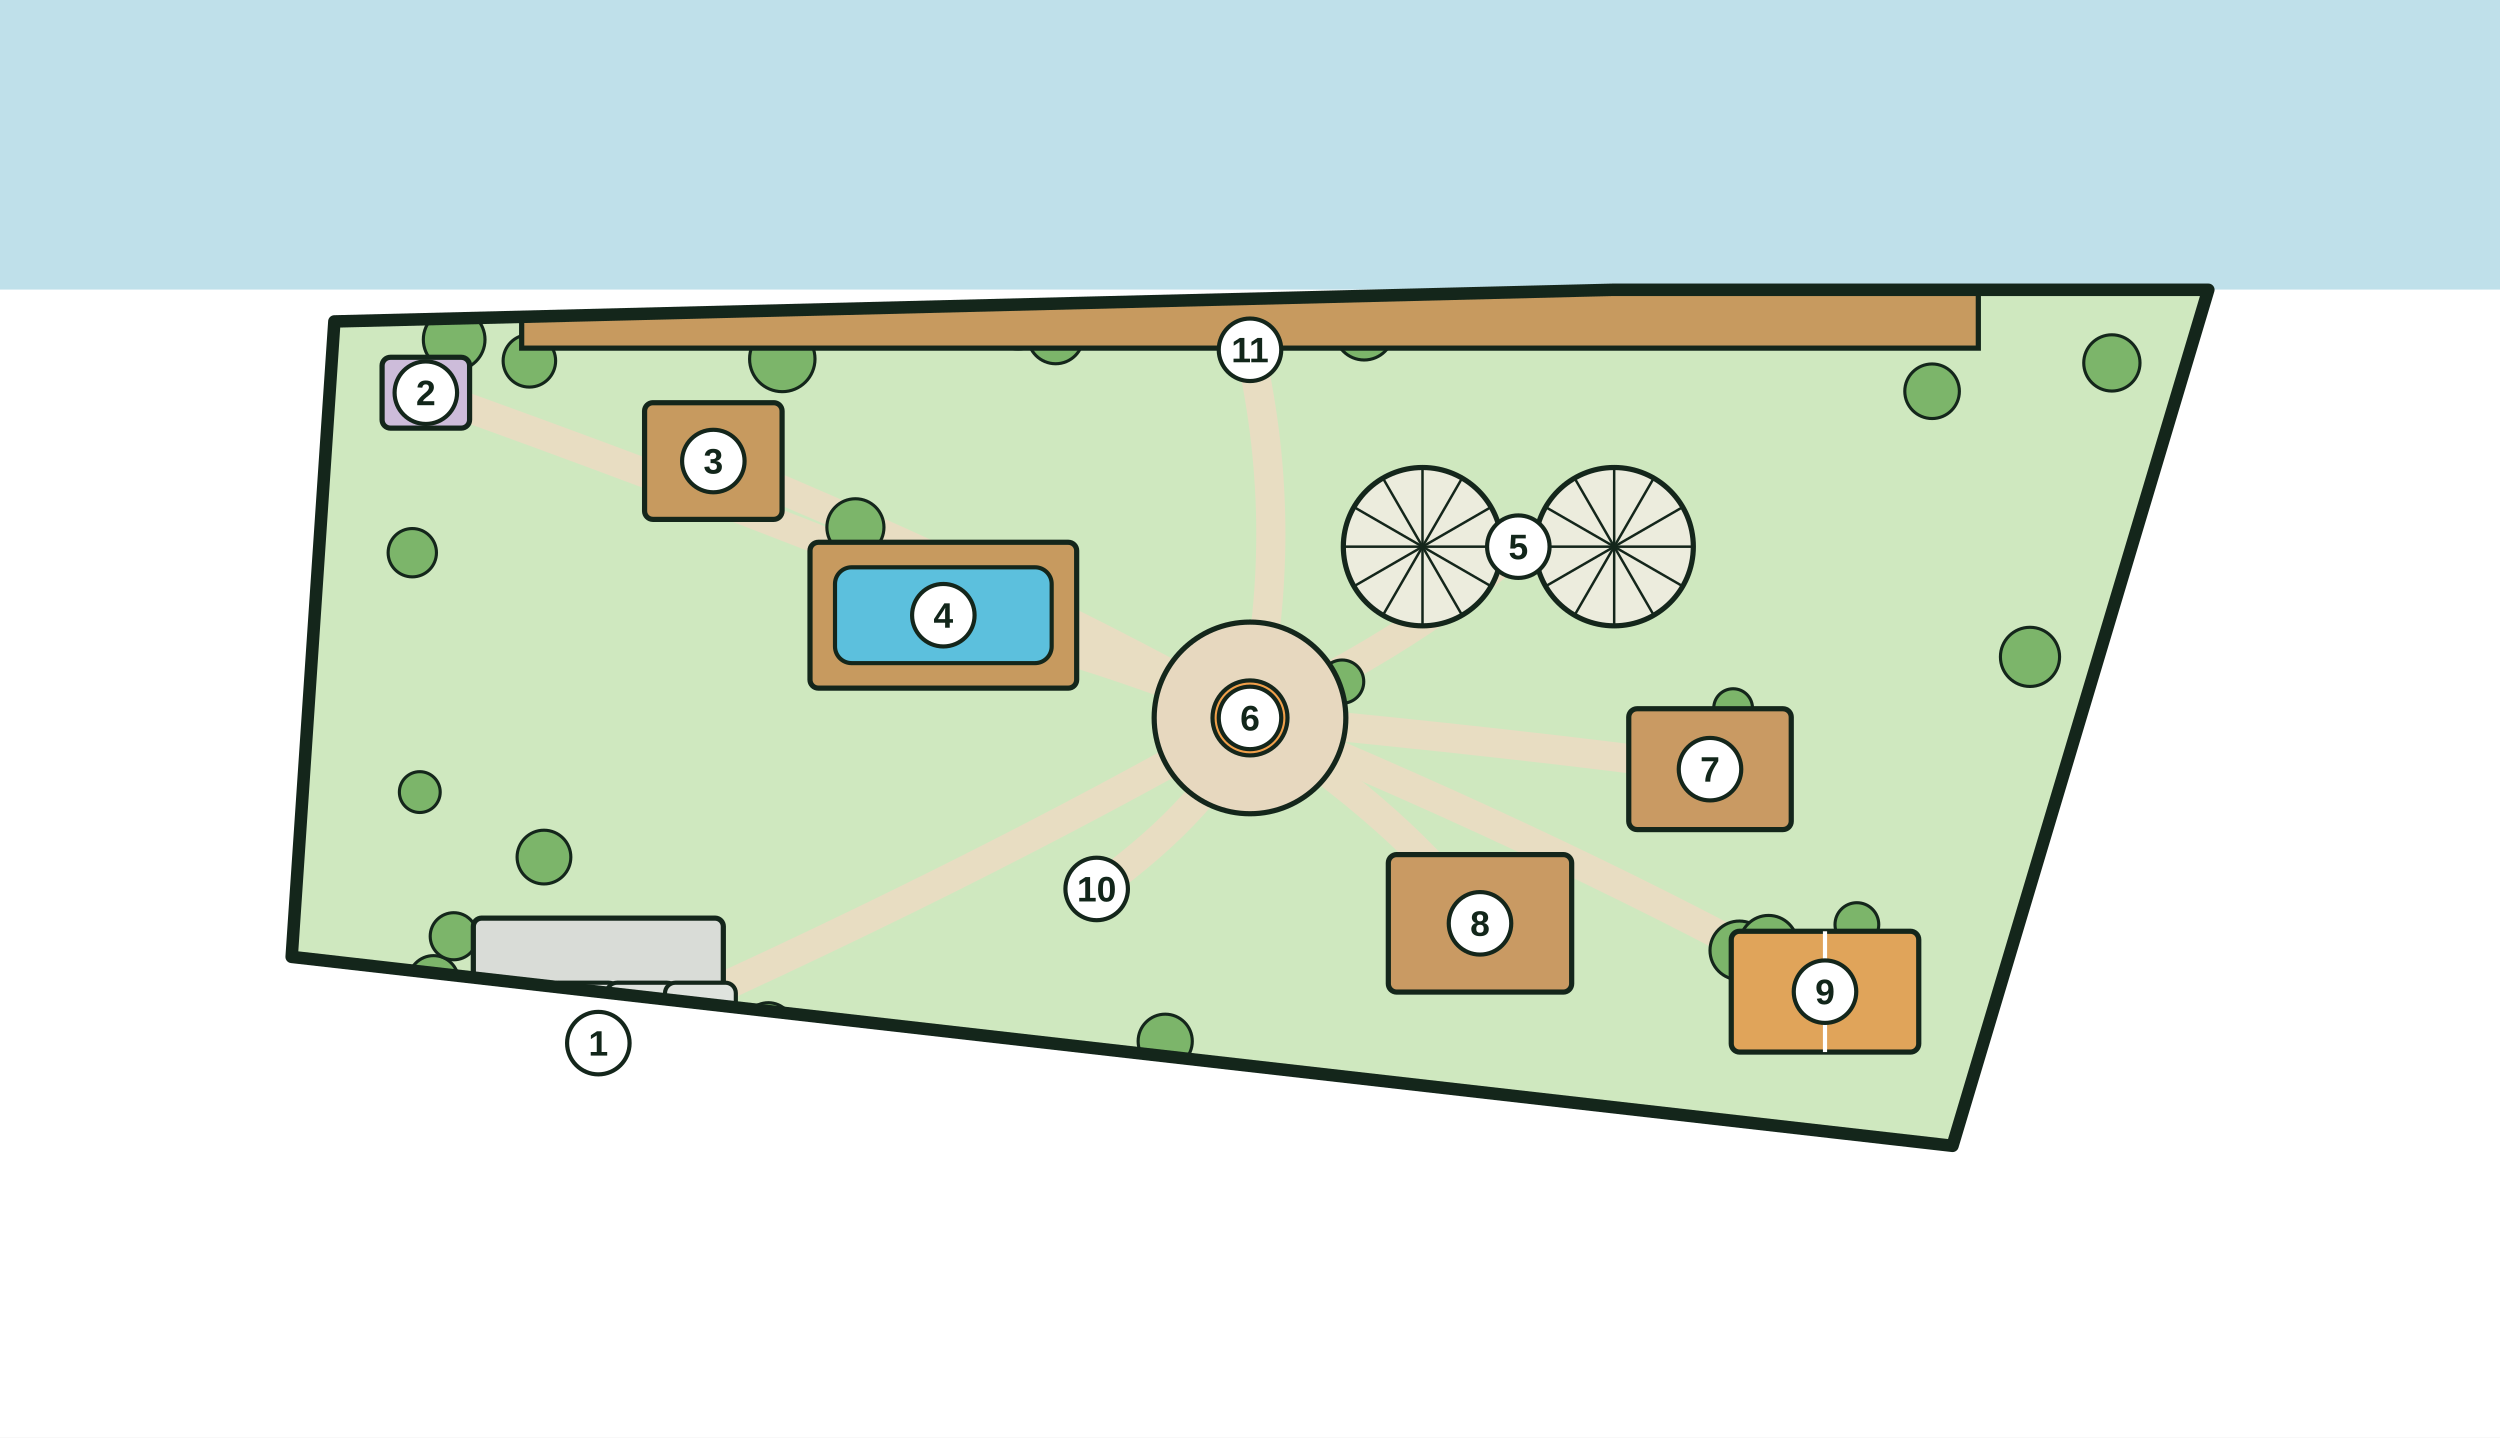
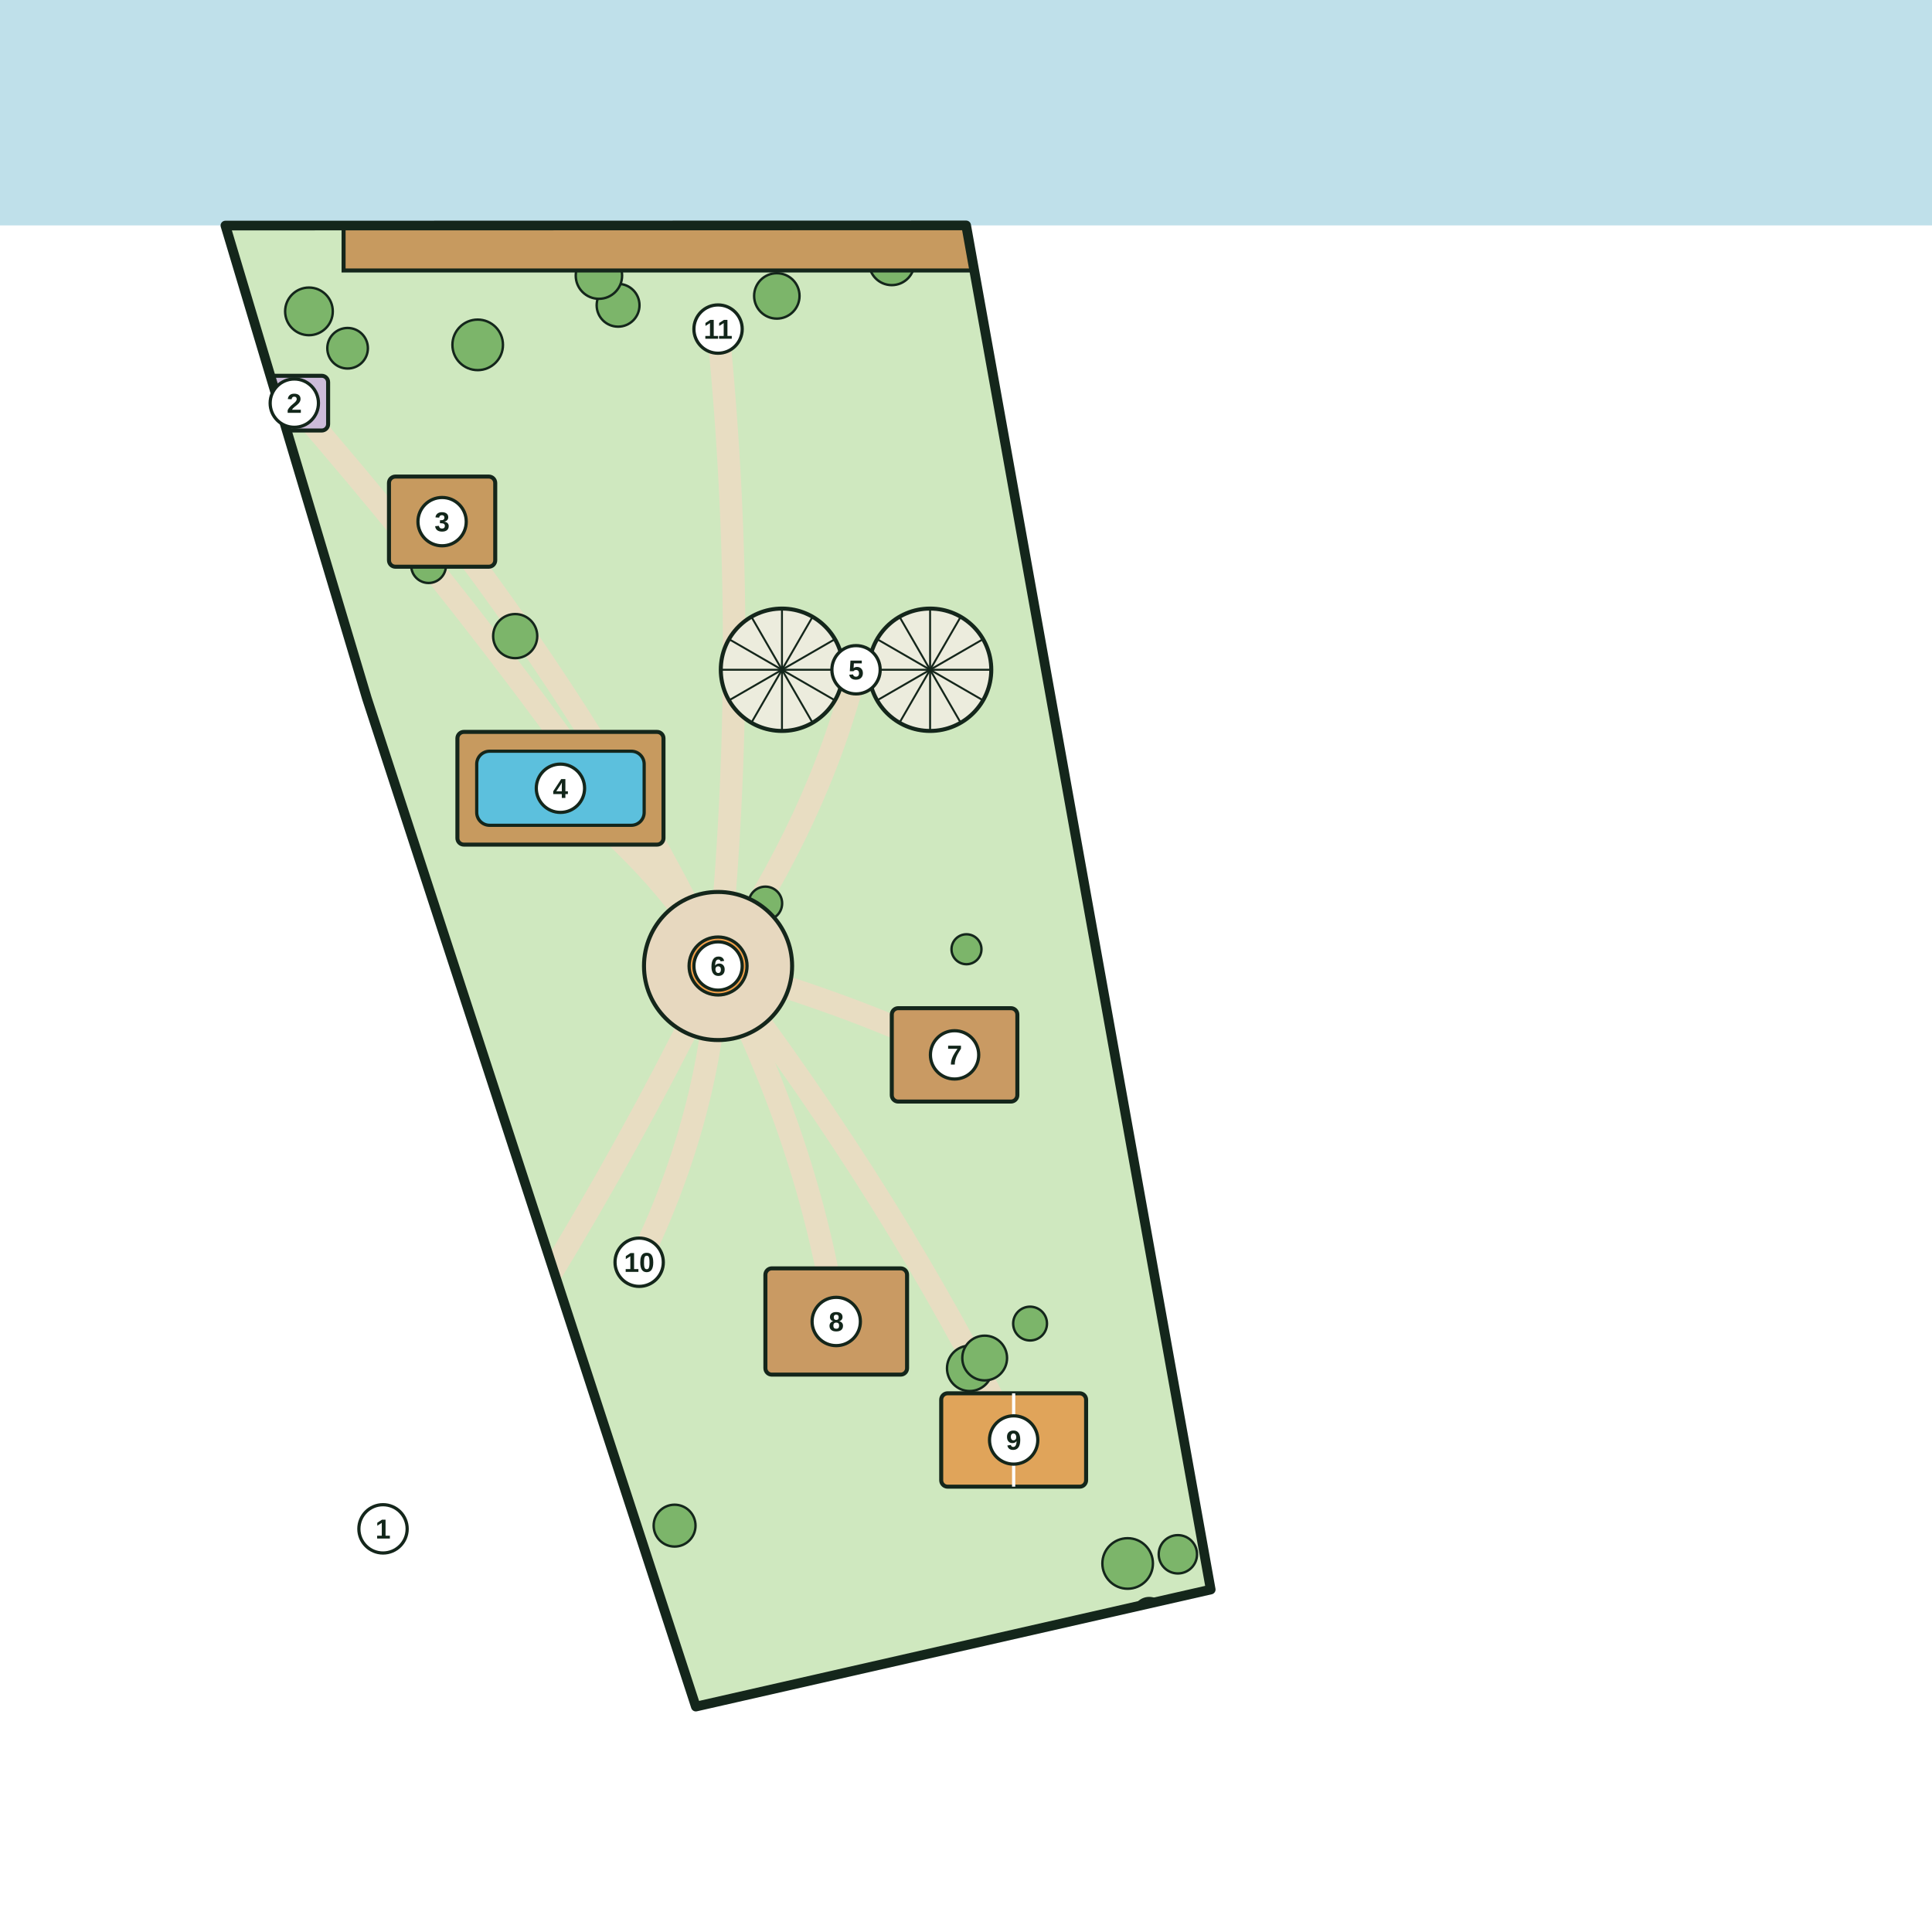
- <svg xmlns="http://www.w3.org/2000/svg" width="1200" height="690" viewBox="0 0 1200 690" font-family="Arial, sans-serif">
-   <rect width="1200" height="690" fill="#ffffff" />
-   <rect x="0" y="0" width="1200" height="139" fill="#bfe0ea" />
+ <svg xmlns="http://www.w3.org/2000/svg" width="1200" height="1200" viewBox="0 0 1200 1200" font-family="Arial, sans-serif">
+   <rect width="1200" height="1200" fill="#ffffff" />
+   <rect x="0" y="0" width="1200" height="140" fill="#bfe0ea" />
  <clipPath id="lot">
-     <polygon points="774.3,139.1 1060.0,139.1 937.2,550.0 140.0,459.3 160.5,154.3" />
+     <polygon points="752.0,987.3 432.2,1060.0 227.9,433.8 140.0,140.1 600.1,140.0" />
  </clipPath>
-   <polygon points="774.3,139.1 1060.0,139.1 937.2,550.0 140.0,459.3 160.5,154.3" fill="#cfe8bf" />
+   <polygon points="752.0,987.3 432.2,1060.0 227.9,433.8 140.0,140.1 600.1,140.0" fill="#cfe8bf" />
  <g clip-path="url(#lot)">
-     <path d="M600.0,344.6 Q463.6,422.6 287.2,500.7" stroke="#e8ddc2" stroke-width="14" fill="none" stroke-linecap="round" />
-     <path d="M600.0,344.6 Q422.2,266.5 204.4,188.5" stroke="#e8ddc2" stroke-width="14" fill="none" stroke-linecap="round" />
-     <path d="M600.0,344.6 Q491.2,282.9 342.4,221.3" stroke="#e8ddc2" stroke-width="14" fill="none" stroke-linecap="round" />
-     <path d="M600.0,344.6 Q546.4,319.9 452.8,295.3" stroke="#e8ddc2" stroke-width="14" fill="none" stroke-linecap="round" />
-     <path d="M600.0,344.6 Q684.4,303.5 728.8,262.4" stroke="#e8ddc2" stroke-width="14" fill="none" stroke-linecap="round" />
-     <path d="M600.0,344.6 Q620.0,344.6 600.0,344.6" stroke="#e8ddc2" stroke-width="14" fill="none" stroke-linecap="round" />
-     <path d="M600.0,344.6 Q730.4,356.9 820.8,369.2" stroke="#e8ddc2" stroke-width="14" fill="none" stroke-linecap="round" />
-     <path d="M600.0,344.6 Q675.2,393.9 710.4,443.2" stroke="#e8ddc2" stroke-width="14" fill="none" stroke-linecap="round" />
-     <path d="M600.0,344.6 Q758.0,410.3 876.0,476.0" stroke="#e8ddc2" stroke-width="14" fill="none" stroke-linecap="round" />
-     <path d="M600.0,344.6 Q583.2,385.7 526.4,426.7" stroke="#e8ddc2" stroke-width="14" fill="none" stroke-linecap="round" />
-     <path d="M600.0,344.6 Q620.0,256.2 600.0,167.9" stroke="#e8ddc2" stroke-width="14" fill="none" stroke-linecap="round" />
-     <circle cx="201.5" cy="380.2" r="9.8" fill="#7cb56a" stroke="#14261b" stroke-width="1.5" />
-     <circle cx="831.9" cy="339.9" r="9.3" fill="#7cb56a" stroke="#14261b" stroke-width="1.5" />
-     <circle cx="368.8" cy="493.3" r="12.0" fill="#7cb56a" stroke="#14261b" stroke-width="1.5" />
-     <circle cx="506.7" cy="161.3" r="13.3" fill="#7cb56a" stroke="#14261b" stroke-width="1.5" />
-     <circle cx="329.8" cy="233.5" r="10.8" fill="#7cb56a" stroke="#14261b" stroke-width="1.5" />
-     <circle cx="488.7" cy="153.1" r="14.4" fill="#7cb56a" stroke="#14261b" stroke-width="1.5" />
-     <circle cx="644.2" cy="327.2" r="10.4" fill="#7cb56a" stroke="#14261b" stroke-width="1.5" />
-     <circle cx="218.0" cy="163.0" r="14.8" fill="#7cb56a" stroke="#14261b" stroke-width="1.5" />
-     <circle cx="197.9" cy="265.3" r="11.6" fill="#7cb56a" stroke="#14261b" stroke-width="1.5" />
-     <circle cx="208.1" cy="470.7" r="12.0" fill="#7cb56a" stroke="#14261b" stroke-width="1.5" />
-     <circle cx="1029.3" cy="507.8" r="11.9" fill="#7cb56a" stroke="#14261b" stroke-width="1.5" />
-     <circle cx="375.5" cy="172.3" r="15.7" fill="#7cb56a" stroke="#14261b" stroke-width="1.5" />
-     <circle cx="762.2" cy="149.4" r="14.1" fill="#7cb56a" stroke="#14261b" stroke-width="1.5" />
-     <circle cx="559.3" cy="499.8" r="13.0" fill="#7cb56a" stroke="#14261b" stroke-width="1.5" />
-     <circle cx="974.4" cy="315.3" r="14.2" fill="#7cb56a" stroke="#14261b" stroke-width="1.5" />
-     <circle cx="486.7" cy="539.0" r="12.6" fill="#7cb56a" stroke="#14261b" stroke-width="1.5" />
-     <circle cx="1013.7" cy="174.2" r="13.5" fill="#7cb56a" stroke="#14261b" stroke-width="1.5" />
-     <circle cx="147.7" cy="536.3" r="9.5" fill="#7cb56a" stroke="#14261b" stroke-width="1.5" />
-     <circle cx="554.3" cy="144.3" r="15.3" fill="#7cb56a" stroke="#14261b" stroke-width="1.5" />
-     <circle cx="654.8" cy="158.7" r="14.1" fill="#7cb56a" stroke="#14261b" stroke-width="1.5" />
-     <circle cx="891.3" cy="443.8" r="10.5" fill="#7cb56a" stroke="#14261b" stroke-width="1.5" />
-     <circle cx="927.4" cy="187.8" r="13.1" fill="#7cb56a" stroke="#14261b" stroke-width="1.5" />
-     <circle cx="337.1" cy="502.6" r="9.3" fill="#7cb56a" stroke="#14261b" stroke-width="1.5" />
-     <circle cx="254.1" cy="173.2" r="12.6" fill="#7cb56a" stroke="#14261b" stroke-width="1.5" />
-     <circle cx="1028.7" cy="340.5" r="10.9" fill="#7cb56a" stroke="#14261b" stroke-width="1.5" />
-     <circle cx="410.6" cy="253.1" r="13.7" fill="#7cb56a" stroke="#14261b" stroke-width="1.5" />
-     <circle cx="324.4" cy="498.4" r="14.8" fill="#7cb56a" stroke="#14261b" stroke-width="1.5" />
-     <circle cx="834.9" cy="456.2" r="14.1" fill="#7cb56a" stroke="#14261b" stroke-width="1.5" />
-     <circle cx="982.4" cy="510.3" r="15.7" fill="#7cb56a" stroke="#14261b" stroke-width="1.5" />
-     <circle cx="848.9" cy="453.3" r="13.9" fill="#7cb56a" stroke="#14261b" stroke-width="1.5" />
-     <circle cx="261.1" cy="411.4" r="12.9" fill="#7cb56a" stroke="#14261b" stroke-width="1.5" />
-     <circle cx="1002.6" cy="524.2" r="9.5" fill="#7cb56a" stroke="#14261b" stroke-width="1.5" />
-     <circle cx="217.8" cy="449.4" r="11.3" fill="#7cb56a" stroke="#14261b" stroke-width="1.5" />
-     <circle cx="220.5" cy="523.8" r="12.2" fill="#7cb56a" stroke="#14261b" stroke-width="1.5" />
-     <rect x="250.4" y="137.1" width="699.2" height="30" fill="#c79a5f" stroke="#14261b" stroke-width="2.5" />
-     <rect x="227.2" y="440.7" width="120.0" height="120.0" rx="4" fill="#d9dcd7" stroke="#14261b" stroke-width="2.5" />
-     <rect x="235.2" y="471.7" width="34" height="58" rx="5" fill="#dfe3de" stroke="#14261b" stroke-width="2" />
-     <rect x="263.2" y="471.7" width="34" height="58" rx="5" fill="#dfe3de" stroke="#14261b" stroke-width="2" />
-     <rect x="291.2" y="471.7" width="34" height="58" rx="5" fill="#dfe3de" stroke="#14261b" stroke-width="2" />
-     <rect x="319.2" y="471.7" width="34" height="58" rx="5" fill="#dfe3de" stroke="#14261b" stroke-width="2" />
-     <rect x="388.8" y="260.3" width="128.0" height="70.0" rx="4" fill="#c79a5f" stroke="#14261b" stroke-width="2.5" />
-     <rect x="400.8" y="272.3" width="104" height="46" rx="8" fill="#5cc0dd" stroke="#14261b" stroke-width="2" />
-     <circle cx="682.8" cy="262.4" r="38" fill="#ececdd" stroke="#14261b" stroke-width="2.5" />
-     <line x1="682.8" y1="262.4" x2="720.8" y2="262.4" stroke="#14261b" stroke-width="1.2" />
-     <line x1="682.8" y1="262.4" x2="715.7" y2="281.4" stroke="#14261b" stroke-width="1.2" />
-     <line x1="682.8" y1="262.4" x2="701.8" y2="295.3" stroke="#14261b" stroke-width="1.2" />
-     <line x1="682.8" y1="262.4" x2="682.8" y2="300.4" stroke="#14261b" stroke-width="1.2" />
-     <line x1="682.8" y1="262.4" x2="663.8" y2="295.3" stroke="#14261b" stroke-width="1.2" />
-     <line x1="682.8" y1="262.4" x2="649.9" y2="281.4" stroke="#14261b" stroke-width="1.2" />
-     <line x1="682.8" y1="262.4" x2="644.8" y2="262.4" stroke="#14261b" stroke-width="1.2" />
-     <line x1="682.8" y1="262.4" x2="649.9" y2="243.4" stroke="#14261b" stroke-width="1.2" />
-     <line x1="682.8" y1="262.4" x2="663.8" y2="229.5" stroke="#14261b" stroke-width="1.2" />
-     <line x1="682.8" y1="262.4" x2="682.8" y2="224.4" stroke="#14261b" stroke-width="1.2" />
-     <line x1="682.8" y1="262.4" x2="701.8" y2="229.5" stroke="#14261b" stroke-width="1.2" />
-     <line x1="682.8" y1="262.4" x2="715.7" y2="243.4" stroke="#14261b" stroke-width="1.2" />
-     <circle cx="774.8" cy="262.4" r="38" fill="#ececdd" stroke="#14261b" stroke-width="2.5" />
-     <line x1="774.8" y1="262.4" x2="812.8" y2="262.4" stroke="#14261b" stroke-width="1.2" />
-     <line x1="774.8" y1="262.4" x2="807.7" y2="281.4" stroke="#14261b" stroke-width="1.2" />
-     <line x1="774.8" y1="262.4" x2="793.8" y2="295.3" stroke="#14261b" stroke-width="1.2" />
-     <line x1="774.8" y1="262.4" x2="774.8" y2="300.4" stroke="#14261b" stroke-width="1.2" />
-     <line x1="774.8" y1="262.4" x2="755.8" y2="295.3" stroke="#14261b" stroke-width="1.2" />
-     <line x1="774.8" y1="262.4" x2="741.9" y2="281.4" stroke="#14261b" stroke-width="1.2" />
-     <line x1="774.8" y1="262.4" x2="736.8" y2="262.4" stroke="#14261b" stroke-width="1.2" />
-     <line x1="774.8" y1="262.4" x2="741.9" y2="243.4" stroke="#14261b" stroke-width="1.2" />
-     <line x1="774.8" y1="262.4" x2="755.8" y2="229.5" stroke="#14261b" stroke-width="1.2" />
-     <line x1="774.8" y1="262.4" x2="774.8" y2="224.4" stroke="#14261b" stroke-width="1.2" />
-     <line x1="774.8" y1="262.4" x2="793.8" y2="229.5" stroke="#14261b" stroke-width="1.2" />
-     <line x1="774.8" y1="262.4" x2="807.7" y2="243.4" stroke="#14261b" stroke-width="1.2" />
-     <circle cx="600.0" cy="344.6" r="46" fill="#e7d8bf" stroke="#14261b" stroke-width="2.5" />
-     <circle cx="600.0" cy="344.6" r="18" fill="#f0a04a" stroke="#14261b" stroke-width="2" />
-     <rect x="781.8" y="340.2" width="78.0" height="58.0" rx="4" fill="#c99a63" stroke="#14261b" stroke-width="2.5" />
-     <rect x="666.4" y="410.2" width="88.0" height="66.0" rx="4" fill="#c99a63" stroke="#14261b" stroke-width="2.5" />
-     <rect x="309.4" y="193.3" width="66.0" height="56.0" rx="4" fill="#c79a5f" stroke="#14261b" stroke-width="2.5" />
-     <rect x="831.0" y="447.0" width="90.0" height="58.0" rx="4" fill="#e0a45a" stroke="#14261b" stroke-width="2.5" />
-     <line x1="876.0" y1="447.0" x2="876.0" y2="505.0" stroke="#fff" stroke-width="2" />
-     <circle cx="876.0" cy="476.0" r="12" fill="none" stroke="#fff" stroke-width="2" />
-     <rect x="183.4" y="171.5" width="42.0" height="34.0" rx="4" fill="#cdbcda" stroke="#14261b" stroke-width="2.5" />
+     <path d="M446.0,600.0 Q362.0,774.8 237.9,949.6" stroke="#e8ddc2" stroke-width="14" fill="none" stroke-linecap="round" />
+     <path d="M446.0,600.0 Q334.4,425.2 182.8,250.4" stroke="#e8ddc2" stroke-width="14" fill="none" stroke-linecap="round" />
+     <path d="M446.0,600.0 Q380.3,462.0 274.6,324.0" stroke="#e8ddc2" stroke-width="14" fill="none" stroke-linecap="round" />
+     <path d="M446.0,600.0 Q417.0,544.8 348.1,489.6" stroke="#e8ddc2" stroke-width="14" fill="none" stroke-linecap="round" />
+     <path d="M446.0,600.0 Q508.8,508.0 531.7,416.0" stroke="#e8ddc2" stroke-width="14" fill="none" stroke-linecap="round" />
+     <path d="M446.0,600.0 Q466.0,600.0 446.0,600.0" stroke="#e8ddc2" stroke-width="14" fill="none" stroke-linecap="round" />
+     <path d="M446.0,600.0 Q539.4,627.6 592.9,655.2" stroke="#e8ddc2" stroke-width="14" fill="none" stroke-linecap="round" />
+     <path d="M446.0,600.0 Q502.7,710.4 519.4,820.8" stroke="#e8ddc2" stroke-width="14" fill="none" stroke-linecap="round" />
+     <path d="M446.0,600.0 Q557.8,747.2 629.6,894.4" stroke="#e8ddc2" stroke-width="14" fill="none" stroke-linecap="round" />
+     <path d="M446.0,600.0 Q441.5,692.0 397.0,784.0" stroke="#e8ddc2" stroke-width="14" fill="none" stroke-linecap="round" />
+     <path d="M446.0,600.0 Q466.0,402.2 446.0,204.4" stroke="#e8ddc2" stroke-width="14" fill="none" stroke-linecap="round" />
+     <circle cx="180.9" cy="679.8" r="9.8" fill="#7cb56a" stroke="#14261b" stroke-width="1.5" />
+     <circle cx="600.3" cy="589.6" r="9.3" fill="#7cb56a" stroke="#14261b" stroke-width="1.5" />
+     <circle cx="292.2" cy="933.1" r="12.0" fill="#7cb56a" stroke="#14261b" stroke-width="1.5" />
+     <circle cx="383.9" cy="189.6" r="13.3" fill="#7cb56a" stroke="#14261b" stroke-width="1.5" />
+     <circle cx="266.2" cy="351.3" r="10.8" fill="#7cb56a" stroke="#14261b" stroke-width="1.5" />
+     <circle cx="372.0" cy="171.2" r="14.4" fill="#7cb56a" stroke="#14261b" stroke-width="1.5" />
+     <circle cx="475.4" cy="561.1" r="10.4" fill="#7cb56a" stroke="#14261b" stroke-width="1.5" />
+     <circle cx="191.9" cy="193.4" r="14.8" fill="#7cb56a" stroke="#14261b" stroke-width="1.5" />
+     <circle cx="178.5" cy="422.4" r="11.6" fill="#7cb56a" stroke="#14261b" stroke-width="1.5" />
+     <circle cx="185.3" cy="882.5" r="12.0" fill="#7cb56a" stroke="#14261b" stroke-width="1.5" />
+     <circle cx="731.6" cy="965.4" r="11.9" fill="#7cb56a" stroke="#14261b" stroke-width="1.5" />
+     <circle cx="296.7" cy="214.2" r="15.7" fill="#7cb56a" stroke="#14261b" stroke-width="1.5" />
+     <circle cx="553.9" cy="163.0" r="14.1" fill="#7cb56a" stroke="#14261b" stroke-width="1.5" />
+     <circle cx="419.0" cy="947.6" r="13.0" fill="#7cb56a" stroke="#14261b" stroke-width="1.5" />
+     <circle cx="695.0" cy="534.3" r="14.2" fill="#7cb56a" stroke="#14261b" stroke-width="1.5" />
+     <circle cx="370.6" cy="1035.5" r="12.6" fill="#7cb56a" stroke="#14261b" stroke-width="1.5" />
+     <circle cx="721.2" cy="218.6" r="13.5" fill="#7cb56a" stroke="#14261b" stroke-width="1.5" />
+     <circle cx="145.1" cy="1029.3" r="9.5" fill="#7cb56a" stroke="#14261b" stroke-width="1.5" />
+     <circle cx="415.6" cy="151.5" r="15.3" fill="#7cb56a" stroke="#14261b" stroke-width="1.5" />
+     <circle cx="482.5" cy="183.8" r="14.1" fill="#7cb56a" stroke="#14261b" stroke-width="1.5" />
+     <circle cx="639.8" cy="822.1" r="10.5" fill="#7cb56a" stroke="#14261b" stroke-width="1.5" />
+     <circle cx="663.8" cy="248.9" r="13.1" fill="#7cb56a" stroke="#14261b" stroke-width="1.5" />
+     <circle cx="271.1" cy="954.0" r="9.3" fill="#7cb56a" stroke="#14261b" stroke-width="1.5" />
+     <circle cx="215.9" cy="216.3" r="12.6" fill="#7cb56a" stroke="#14261b" stroke-width="1.5" />
+     <circle cx="731.2" cy="590.9" r="10.9" fill="#7cb56a" stroke="#14261b" stroke-width="1.5" />
+     <circle cx="320.0" cy="395.1" r="13.7" fill="#7cb56a" stroke="#14261b" stroke-width="1.5" />
+     <circle cx="262.7" cy="944.4" r="14.8" fill="#7cb56a" stroke="#14261b" stroke-width="1.5" />
+     <circle cx="602.3" cy="849.9" r="14.1" fill="#7cb56a" stroke="#14261b" stroke-width="1.5" />
+     <circle cx="700.4" cy="971.1" r="15.7" fill="#7cb56a" stroke="#14261b" stroke-width="1.5" />
+     <circle cx="611.6" cy="843.5" r="13.9" fill="#7cb56a" stroke="#14261b" stroke-width="1.5" />
+     <circle cx="220.5" cy="749.6" r="12.9" fill="#7cb56a" stroke="#14261b" stroke-width="1.5" />
+     <circle cx="713.8" cy="1002.1" r="9.5" fill="#7cb56a" stroke="#14261b" stroke-width="1.5" />
+     <circle cx="191.8" cy="834.8" r="11.3" fill="#7cb56a" stroke="#14261b" stroke-width="1.5" />
+     <circle cx="193.6" cy="1001.4" r="12.2" fill="#7cb56a" stroke="#14261b" stroke-width="1.5" />
+     <rect x="213.4" y="138.0" width="465.1" height="30" fill="#c79a5f" stroke="#14261b" stroke-width="2.5" />
+     <rect x="177.9" y="889.6" width="120.0" height="120.0" rx="4" fill="#d9dcd7" stroke="#14261b" stroke-width="2.5" />
+     <rect x="185.9" y="920.6" width="34" height="58" rx="5" fill="#dfe3de" stroke="#14261b" stroke-width="2" />
+     <rect x="213.9" y="920.6" width="34" height="58" rx="5" fill="#dfe3de" stroke="#14261b" stroke-width="2" />
+     <rect x="241.9" y="920.6" width="34" height="58" rx="5" fill="#dfe3de" stroke="#14261b" stroke-width="2" />
+     <rect x="269.9" y="920.6" width="34" height="58" rx="5" fill="#dfe3de" stroke="#14261b" stroke-width="2" />
+     <rect x="284.1" y="454.6" width="128.0" height="70.0" rx="4" fill="#c79a5f" stroke="#14261b" stroke-width="2.5" />
+     <rect x="296.1" y="466.6" width="104" height="46" rx="8" fill="#5cc0dd" stroke="#14261b" stroke-width="2" />
+     <circle cx="485.7" cy="416.0" r="38" fill="#ececdd" stroke="#14261b" stroke-width="2.5" />
+     <line x1="485.7" y1="416.0" x2="523.7" y2="416.0" stroke="#14261b" stroke-width="1.2" />
+     <line x1="485.7" y1="416.0" x2="518.6" y2="435.0" stroke="#14261b" stroke-width="1.2" />
+     <line x1="485.7" y1="416.0" x2="504.7" y2="448.9" stroke="#14261b" stroke-width="1.2" />
+     <line x1="485.7" y1="416.0" x2="485.7" y2="454.0" stroke="#14261b" stroke-width="1.2" />
+     <line x1="485.7" y1="416.0" x2="466.7" y2="448.9" stroke="#14261b" stroke-width="1.2" />
+     <line x1="485.7" y1="416.0" x2="452.8" y2="435.0" stroke="#14261b" stroke-width="1.2" />
+     <line x1="485.7" y1="416.0" x2="447.7" y2="416.0" stroke="#14261b" stroke-width="1.2" />
+     <line x1="485.7" y1="416.0" x2="452.8" y2="397.0" stroke="#14261b" stroke-width="1.2" />
+     <line x1="485.7" y1="416.0" x2="466.7" y2="383.1" stroke="#14261b" stroke-width="1.2" />
+     <line x1="485.7" y1="416.0" x2="485.7" y2="378.0" stroke="#14261b" stroke-width="1.2" />
+     <line x1="485.7" y1="416.0" x2="504.7" y2="383.1" stroke="#14261b" stroke-width="1.2" />
+     <line x1="485.7" y1="416.0" x2="518.6" y2="397.0" stroke="#14261b" stroke-width="1.2" />
+     <circle cx="577.7" cy="416.0" r="38" fill="#ececdd" stroke="#14261b" stroke-width="2.5" />
+     <line x1="577.7" y1="416.0" x2="615.7" y2="416.0" stroke="#14261b" stroke-width="1.2" />
+     <line x1="577.7" y1="416.0" x2="610.6" y2="435.0" stroke="#14261b" stroke-width="1.2" />
+     <line x1="577.7" y1="416.0" x2="596.7" y2="448.9" stroke="#14261b" stroke-width="1.2" />
+     <line x1="577.7" y1="416.0" x2="577.7" y2="454.0" stroke="#14261b" stroke-width="1.2" />
+     <line x1="577.7" y1="416.0" x2="558.7" y2="448.9" stroke="#14261b" stroke-width="1.2" />
+     <line x1="577.7" y1="416.0" x2="544.8" y2="435.0" stroke="#14261b" stroke-width="1.2" />
+     <line x1="577.7" y1="416.0" x2="539.7" y2="416.0" stroke="#14261b" stroke-width="1.2" />
+     <line x1="577.7" y1="416.0" x2="544.8" y2="397.0" stroke="#14261b" stroke-width="1.2" />
+     <line x1="577.7" y1="416.0" x2="558.7" y2="383.1" stroke="#14261b" stroke-width="1.2" />
+     <line x1="577.7" y1="416.0" x2="577.7" y2="378.0" stroke="#14261b" stroke-width="1.2" />
+     <line x1="577.7" y1="416.0" x2="596.7" y2="383.1" stroke="#14261b" stroke-width="1.2" />
+     <line x1="577.7" y1="416.0" x2="610.6" y2="397.0" stroke="#14261b" stroke-width="1.2" />
+     <circle cx="446.0" cy="600.0" r="46" fill="#e7d8bf" stroke="#14261b" stroke-width="2.5" />
+     <circle cx="446.0" cy="600.0" r="18" fill="#f0a04a" stroke="#14261b" stroke-width="2" />
+     <rect x="553.9" y="626.2" width="78.0" height="58.0" rx="4" fill="#c99a63" stroke="#14261b" stroke-width="2.5" />
+     <rect x="475.4" y="787.8" width="88.0" height="66.0" rx="4" fill="#c99a63" stroke="#14261b" stroke-width="2.5" />
+     <rect x="241.6" y="296.0" width="66.0" height="56.0" rx="4" fill="#c79a5f" stroke="#14261b" stroke-width="2.5" />
+     <rect x="584.6" y="865.4" width="90.0" height="58.0" rx="4" fill="#e0a45a" stroke="#14261b" stroke-width="2.5" />
+     <line x1="629.6" y1="865.4" x2="629.6" y2="923.4" stroke="#fff" stroke-width="2" />
+     <circle cx="629.6" cy="894.4" r="12" fill="none" stroke="#fff" stroke-width="2" />
+     <rect x="161.8" y="233.4" width="42.0" height="34.0" rx="4" fill="#cdbcda" stroke="#14261b" stroke-width="2.5" />
  </g>
-   <polygon points="774.3,139.1 1060.0,139.1 937.2,550.0 140.0,459.3 160.5,154.3" fill="none" stroke="#14261b" stroke-width="6" stroke-linejoin="round" />
-   <circle cx="287.2" cy="500.7" r="15" fill="#fff" stroke="#14261b" stroke-width="2" />
-   <text x="287.2" y="506.7" font-size="17" fill="#12261a" text-anchor="middle" font-weight="700">1</text>
-   <circle cx="204.4" cy="188.5" r="15" fill="#fff" stroke="#14261b" stroke-width="2" />
-   <text x="204.4" y="194.5" font-size="17" fill="#12261a" text-anchor="middle" font-weight="700">2</text>
-   <circle cx="342.4" cy="221.3" r="15" fill="#fff" stroke="#14261b" stroke-width="2" />
-   <text x="342.4" y="227.3" font-size="17" fill="#12261a" text-anchor="middle" font-weight="700">3</text>
-   <circle cx="452.8" cy="295.3" r="15" fill="#fff" stroke="#14261b" stroke-width="2" />
-   <text x="452.8" y="301.3" font-size="17" fill="#12261a" text-anchor="middle" font-weight="700">4</text>
-   <circle cx="728.8" cy="262.4" r="15" fill="#fff" stroke="#14261b" stroke-width="2" />
-   <text x="728.8" y="268.4" font-size="17" fill="#12261a" text-anchor="middle" font-weight="700">5</text>
-   <circle cx="600.0" cy="344.6" r="15" fill="#fff" stroke="#14261b" stroke-width="2" />
-   <text x="600.0" y="350.6" font-size="17" fill="#12261a" text-anchor="middle" font-weight="700">6</text>
-   <circle cx="820.8" cy="369.2" r="15" fill="#fff" stroke="#14261b" stroke-width="2" />
-   <text x="820.8" y="375.2" font-size="17" fill="#12261a" text-anchor="middle" font-weight="700">7</text>
-   <circle cx="710.4" cy="443.2" r="15" fill="#fff" stroke="#14261b" stroke-width="2" />
-   <text x="710.4" y="449.2" font-size="17" fill="#12261a" text-anchor="middle" font-weight="700">8</text>
-   <circle cx="876.0" cy="476.0" r="15" fill="#fff" stroke="#14261b" stroke-width="2" />
-   <text x="876.0" y="482.0" font-size="17" fill="#12261a" text-anchor="middle" font-weight="700">9</text>
-   <circle cx="526.4" cy="426.7" r="15" fill="#fff" stroke="#14261b" stroke-width="2" />
-   <text x="526.4" y="432.7" font-size="17" fill="#12261a" text-anchor="middle" font-weight="700">10</text>
-   <circle cx="600.0" cy="167.9" r="15" fill="#fff" stroke="#14261b" stroke-width="2" />
-   <text x="600.0" y="173.9" font-size="17" fill="#12261a" text-anchor="middle" font-weight="700">11</text>
+   <polygon points="752.0,987.3 432.2,1060.0 227.9,433.8 140.0,140.1 600.1,140.0" fill="none" stroke="#14261b" stroke-width="6" stroke-linejoin="round" />
+   <circle cx="237.9" cy="949.6" r="15" fill="#fff" stroke="#14261b" stroke-width="2" />
+   <text x="237.9" y="955.6" font-size="17" fill="#12261a" text-anchor="middle" font-weight="700">1</text>
+   <circle cx="182.8" cy="250.4" r="15" fill="#fff" stroke="#14261b" stroke-width="2" />
+   <text x="182.8" y="256.4" font-size="17" fill="#12261a" text-anchor="middle" font-weight="700">2</text>
+   <circle cx="274.6" cy="324.0" r="15" fill="#fff" stroke="#14261b" stroke-width="2" />
+   <text x="274.6" y="330.0" font-size="17" fill="#12261a" text-anchor="middle" font-weight="700">3</text>
+   <circle cx="348.1" cy="489.6" r="15" fill="#fff" stroke="#14261b" stroke-width="2" />
+   <text x="348.1" y="495.6" font-size="17" fill="#12261a" text-anchor="middle" font-weight="700">4</text>
+   <circle cx="531.7" cy="416.0" r="15" fill="#fff" stroke="#14261b" stroke-width="2" />
+   <text x="531.7" y="422.0" font-size="17" fill="#12261a" text-anchor="middle" font-weight="700">5</text>
+   <circle cx="446.0" cy="600.0" r="15" fill="#fff" stroke="#14261b" stroke-width="2" />
+   <text x="446.0" y="606.0" font-size="17" fill="#12261a" text-anchor="middle" font-weight="700">6</text>
+   <circle cx="592.9" cy="655.2" r="15" fill="#fff" stroke="#14261b" stroke-width="2" />
+   <text x="592.9" y="661.2" font-size="17" fill="#12261a" text-anchor="middle" font-weight="700">7</text>
+   <circle cx="519.4" cy="820.8" r="15" fill="#fff" stroke="#14261b" stroke-width="2" />
+   <text x="519.4" y="826.8" font-size="17" fill="#12261a" text-anchor="middle" font-weight="700">8</text>
+   <circle cx="629.6" cy="894.4" r="15" fill="#fff" stroke="#14261b" stroke-width="2" />
+   <text x="629.6" y="900.4" font-size="17" fill="#12261a" text-anchor="middle" font-weight="700">9</text>
+   <circle cx="397.0" cy="784.0" r="15" fill="#fff" stroke="#14261b" stroke-width="2" />
+   <text x="397.0" y="790.0" font-size="17" fill="#12261a" text-anchor="middle" font-weight="700">10</text>
+   <circle cx="446.0" cy="204.4" r="15" fill="#fff" stroke="#14261b" stroke-width="2" />
+   <text x="446.0" y="210.4" font-size="17" fill="#12261a" text-anchor="middle" font-weight="700">11</text>
</svg>
